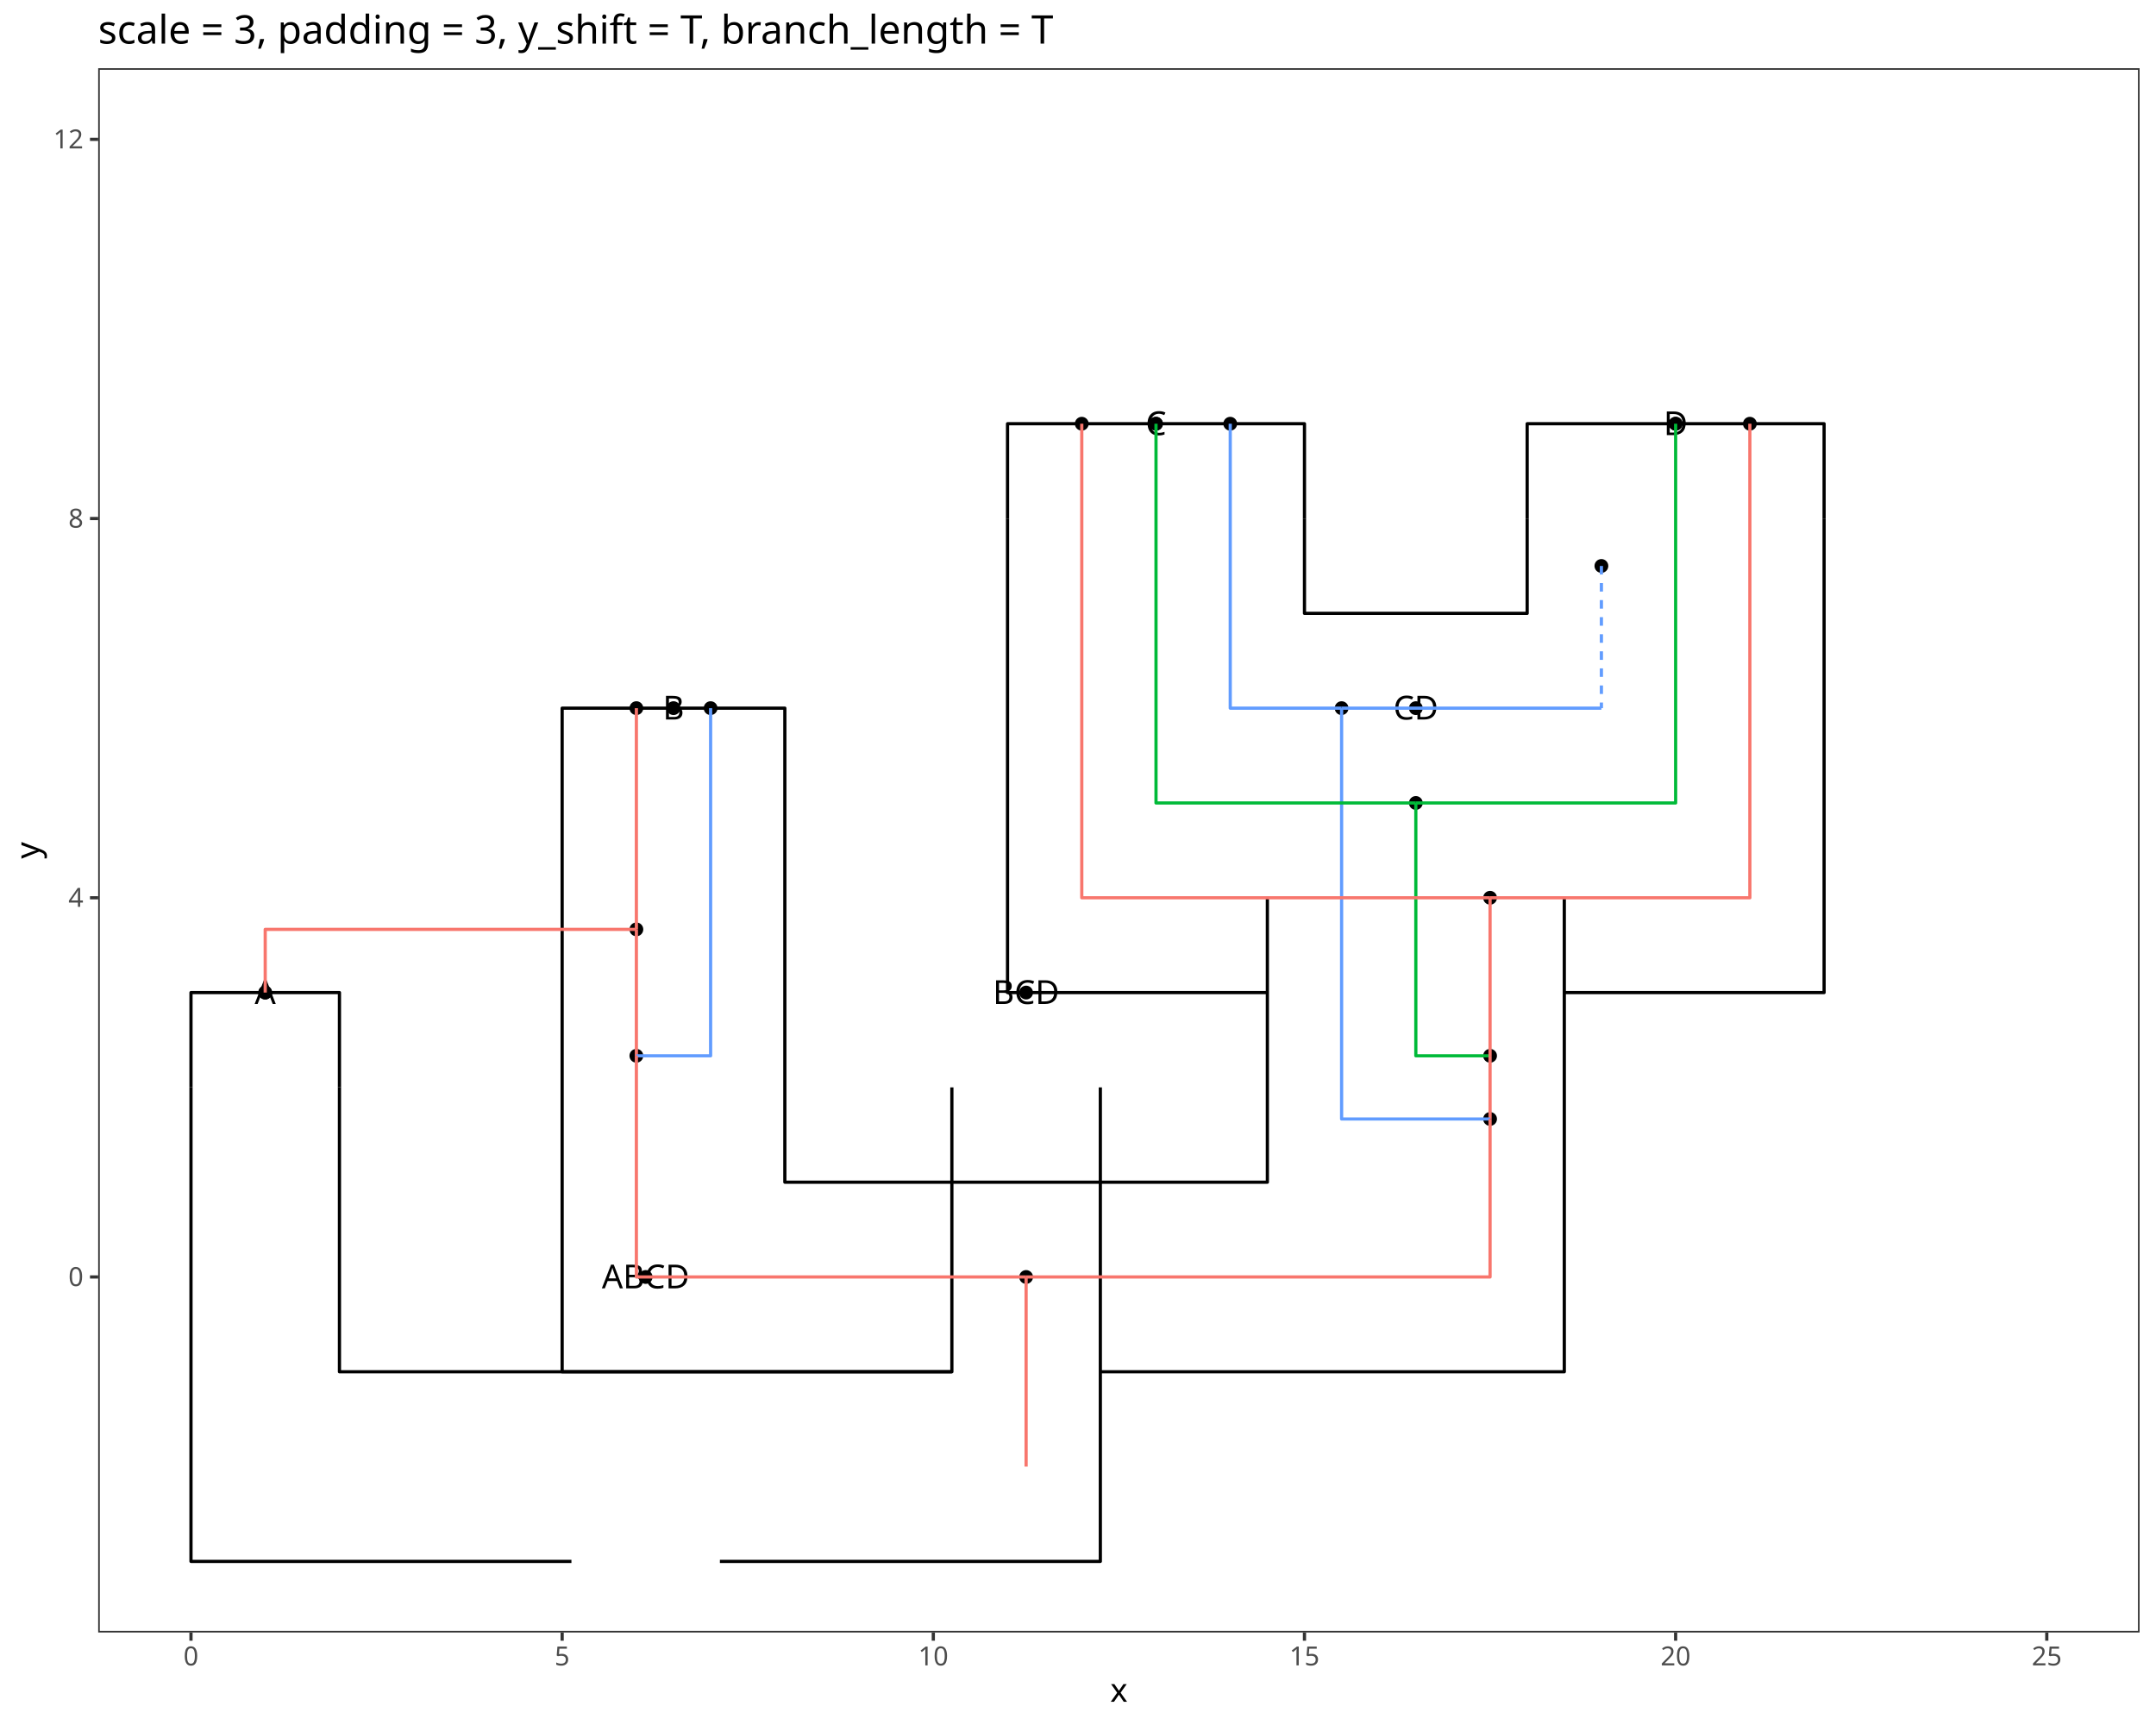
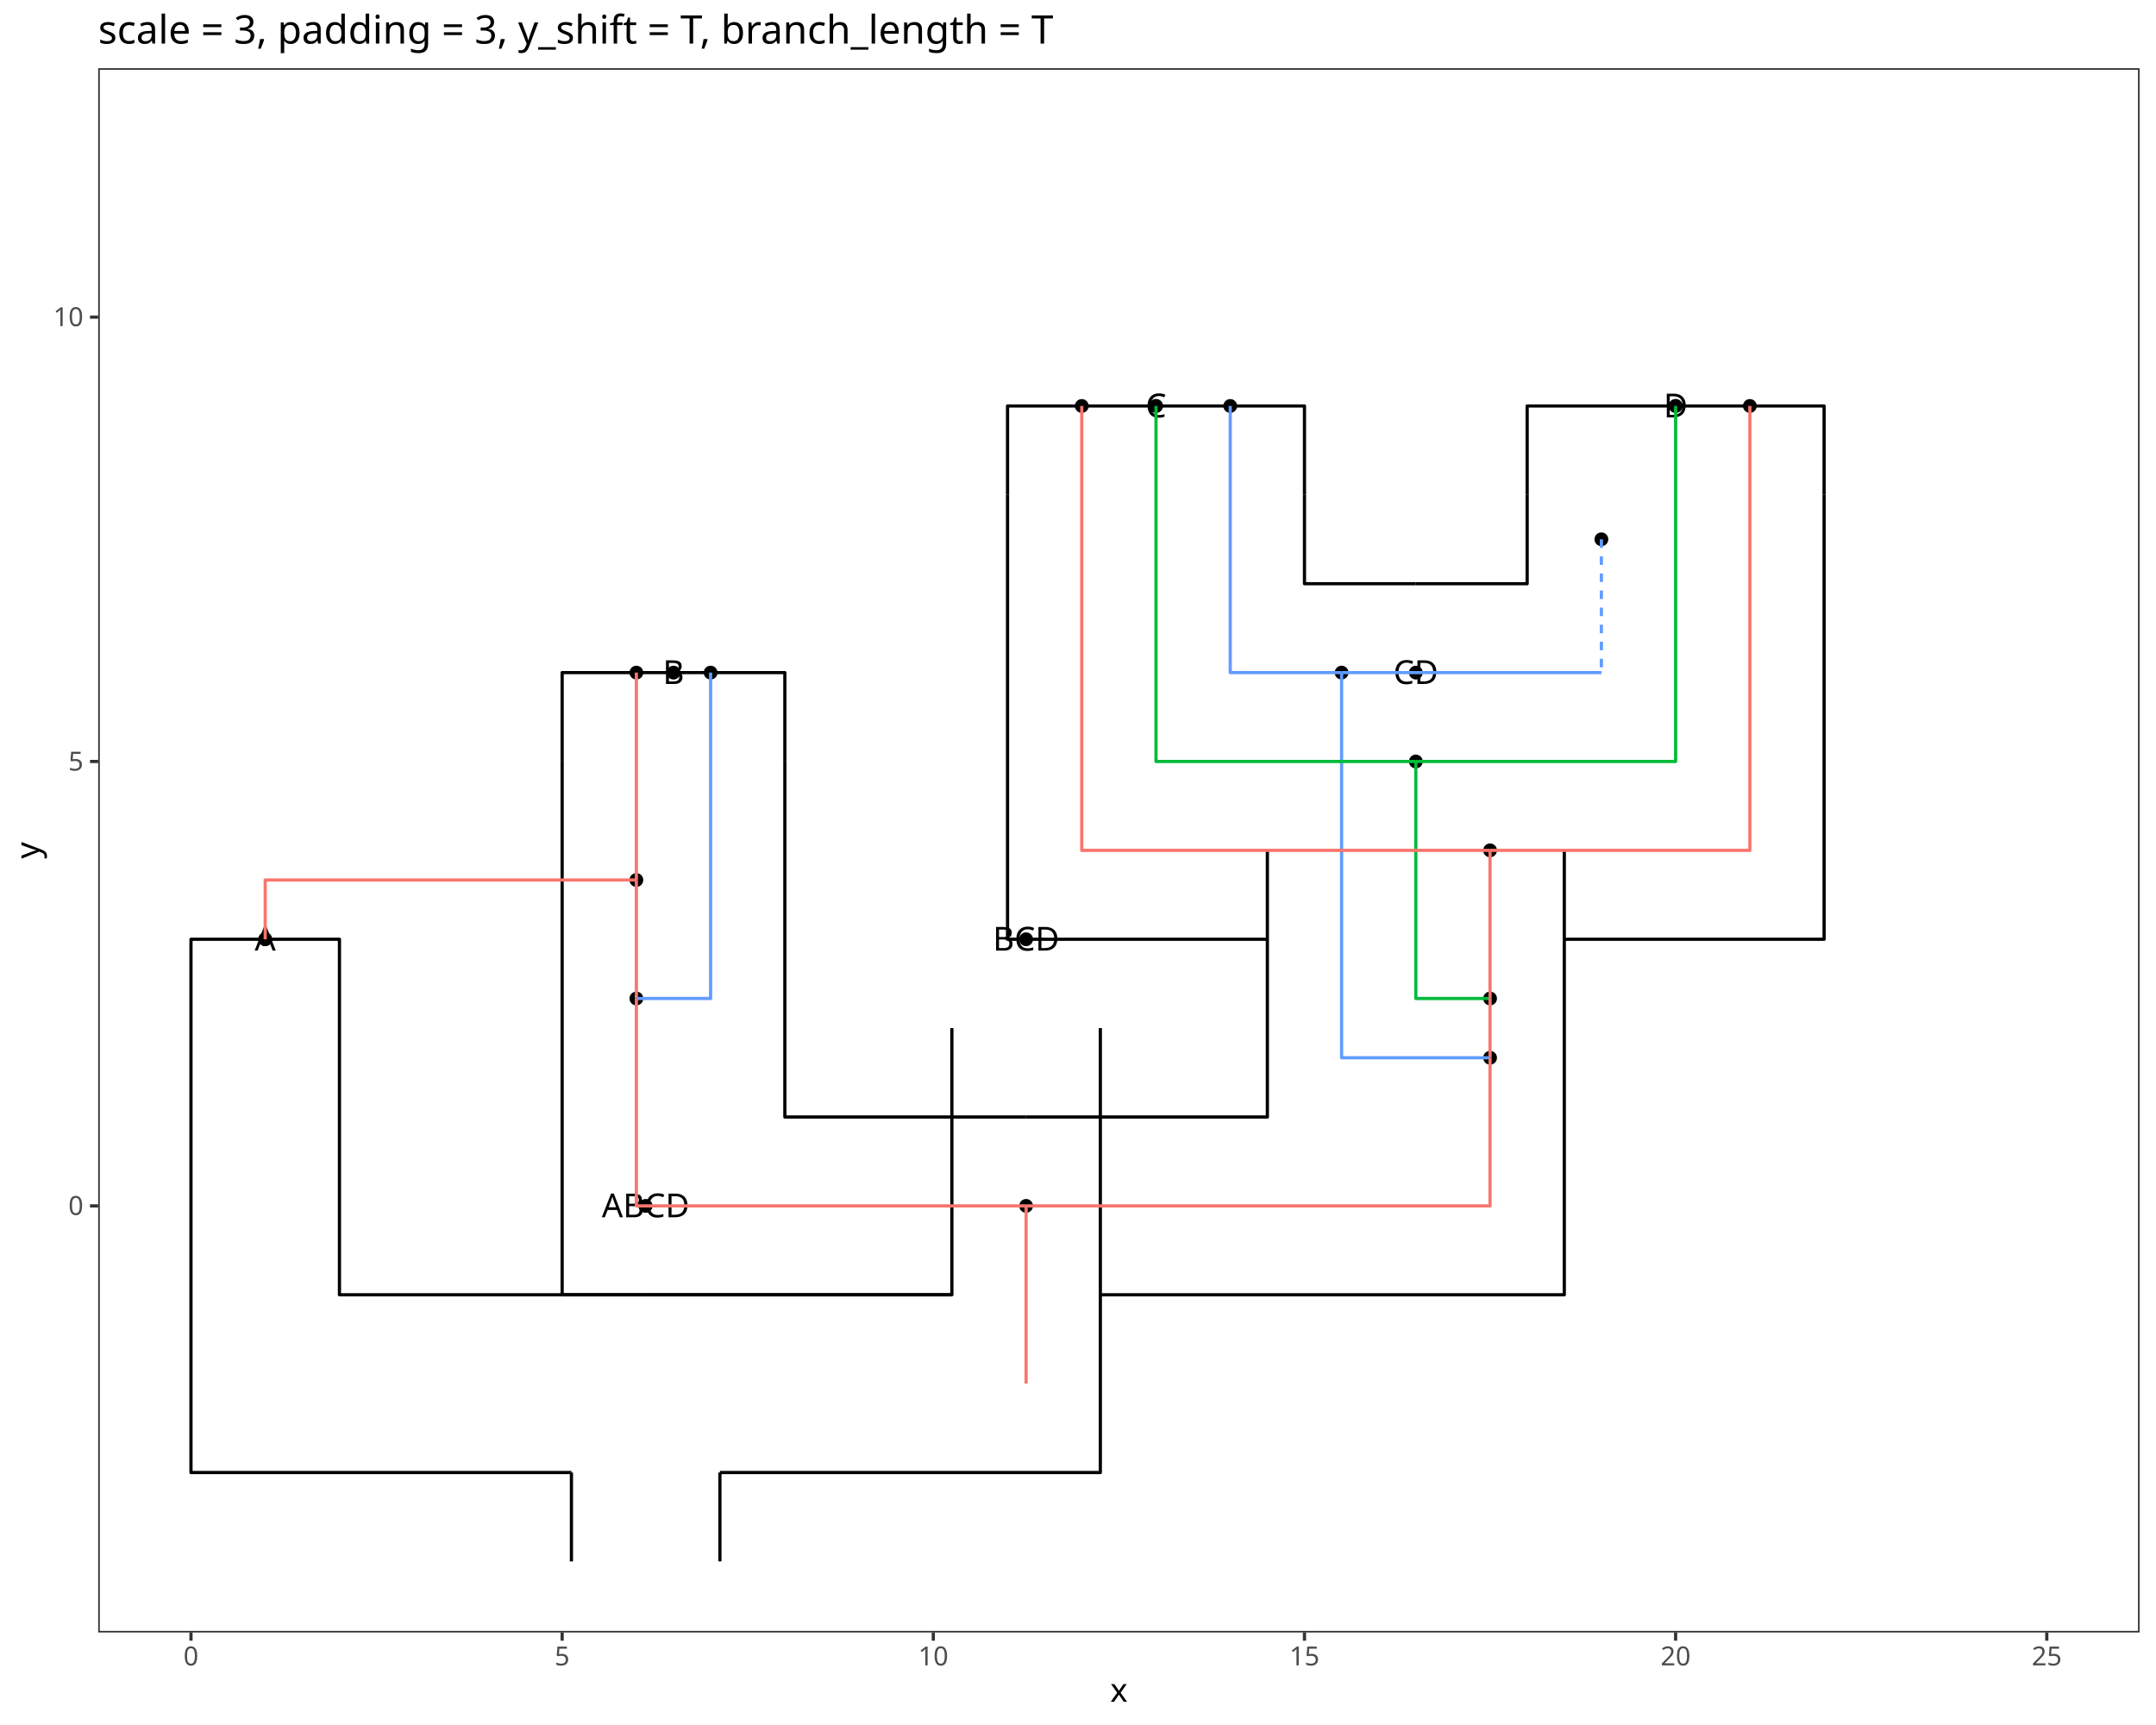
<svg xmlns="http://www.w3.org/2000/svg" class="svglite" data-engine-version="2.0" width="720.00pt" height="576.00pt" viewBox="0 0 720.00 576.00">
  <defs>
    <style type="text/css">
    .svglite line, .svglite polyline, .svglite polygon, .svglite path, .svglite rect, .svglite circle {
      fill: none;
      stroke: #000000;
      stroke-linecap: round;
      stroke-linejoin: round;
      stroke-miterlimit: 10.00;
    }
  </style>
  </defs>
  <rect width="100%" height="100%" style="stroke: none; fill: #FFFFFF;" />
  <defs>
    <clipPath id="cpMC4wMHw3MjAuMDB8MC4wMHw1NzYuMDA=">
      <rect x="0.00" y="0.00" width="720.00" height="576.00" />
    </clipPath>
  </defs>
  <g clip-path="url(#cpMC4wMHw3MjAuMDB8MC4wMHw1NzYuMDA=)">
    <rect x="0.00" y="0.00" width="720.00" height="576.00" style="stroke-width: 1.07; stroke: #FFFFFF; fill: #FFFFFF;" />
  </g>
  <defs>
    <clipPath id="cpMzIuNzl8NzE0LjUyfDIyLjc4fDU0NS4xMQ==">
      <rect x="32.79" y="22.78" width="681.73" height="522.33" />
    </clipPath>
  </defs>
  <g clip-path="url(#cpMzIuNzl8NzE0LjUyfDIyLjc4fDU0NS4xMQ==)">
    <rect x="32.79" y="22.78" width="681.73" height="522.33" style="stroke-width: 1.07; stroke: none; fill: #FFFFFF;" />
-     <polyline points="63.78,363.09 63.78,331.43 113.36,331.43 113.36,363.09 " style="stroke-width: 1.07; stroke-linecap: butt;" />
-     <polyline points="113.36,363.09 113.36,458.06 317.88,458.06 317.88,363.09 " style="stroke-width: 1.07; stroke-linecap: butt;" />
-     <polyline points="63.78,363.09 63.78,521.37 190.83,521.37 " style="stroke-width: 1.07; stroke-linecap: butt;" />
-     <polyline points="240.41,521.37 367.46,521.37 367.46,363.09 " style="stroke-width: 1.07; stroke-linecap: butt;" />
-     <polyline points="187.73,268.12 187.73,236.46 262.10,236.46 262.10,268.12 " style="stroke-width: 1.07; stroke-linecap: butt;" />
-     <polyline points="262.10,268.12 262.10,394.75 423.24,394.75 423.24,299.78 " style="stroke-width: 1.07; stroke-linecap: butt;" />
-     <polyline points="187.73,268.12 187.73,458.06 317.88,458.06 " style="stroke-width: 1.07; stroke-linecap: butt;" />
-     <polyline points="367.46,458.06 522.40,458.06 522.40,299.78 " style="stroke-width: 1.07; stroke-linecap: butt;" />
-     <polyline points="336.47,173.15 336.47,141.49 435.63,141.49 435.63,173.15 " style="stroke-width: 1.07; stroke-linecap: butt;" />
-     <polyline points="435.63,173.15 435.63,204.81 510.00,204.81 510.00,173.15 " style="stroke-width: 1.07; stroke-linecap: butt;" />
-     <polyline points="336.47,173.15 336.47,331.43 423.24,331.43 " style="stroke-width: 1.07; stroke-linecap: butt;" />
-     <polyline points="522.40,331.43 609.16,331.43 609.16,173.15 " style="stroke-width: 1.07; stroke-linecap: butt;" />
-     <polyline points="510.00,173.15 510.00,141.49 609.16,141.49 609.16,173.15 " style="stroke-width: 1.07; stroke-linecap: butt;" />
-     <circle cx="215.62" cy="426.40" r="1.95" style="stroke-width: 0.71; fill: #000000;" />
-     <circle cx="88.57" cy="331.43" r="1.95" style="stroke-width: 0.71; fill: #000000;" />
-     <circle cx="342.67" cy="331.43" r="1.95" style="stroke-width: 0.71; fill: #000000;" />
-     <circle cx="224.92" cy="236.46" r="1.95" style="stroke-width: 0.71; fill: #000000;" />
-     <circle cx="472.82" cy="236.46" r="1.95" style="stroke-width: 0.71; fill: #000000;" />
-     <circle cx="386.05" cy="141.49" r="1.95" style="stroke-width: 0.71; fill: #000000;" />
-     <circle cx="559.58" cy="141.49" r="1.95" style="stroke-width: 0.71; fill: #000000;" />
-     <text x="215.62" y="430.20" text-anchor="middle" style="font-size: 11.04px; font-family: sans;" textLength="30.68px" lengthAdjust="spacingAndGlyphs">ABCD</text>
-     <text x="88.57" y="335.23" text-anchor="middle" style="font-size: 11.04px; font-family: sans;" textLength="7.37px" lengthAdjust="spacingAndGlyphs">A</text>
-     <text x="342.67" y="335.23" text-anchor="middle" style="font-size: 11.04px; font-family: sans;" textLength="23.32px" lengthAdjust="spacingAndGlyphs">BCD</text>
-     <text x="224.92" y="240.26" text-anchor="middle" style="font-size: 11.04px; font-family: sans;" textLength="7.37px" lengthAdjust="spacingAndGlyphs">B</text>
-     <text x="472.82" y="240.26" text-anchor="middle" style="font-size: 11.04px; font-family: sans;" textLength="15.95px" lengthAdjust="spacingAndGlyphs">CD</text>
-     <text x="386.05" y="145.29" text-anchor="middle" style="font-size: 11.04px; font-family: sans;" textLength="7.98px" lengthAdjust="spacingAndGlyphs">C</text>
-     <text x="559.58" y="145.29" text-anchor="middle" style="font-size: 11.04px; font-family: sans;" textLength="7.98px" lengthAdjust="spacingAndGlyphs">D</text>
-     <circle cx="342.67" cy="426.40" r="1.95" style="stroke-width: 0.71; fill: #000000;" />
-     <circle cx="212.52" cy="352.54" r="1.95" style="stroke-width: 0.71; fill: #000000;" />
-     <circle cx="212.52" cy="310.33" r="1.95" style="stroke-width: 0.71; fill: #000000;" />
-     <circle cx="88.57" cy="331.43" r="1.95" style="stroke-width: 0.71; fill: #000000;" />
-     <circle cx="212.52" cy="236.46" r="1.95" style="stroke-width: 0.71; fill: #000000;" />
-     <circle cx="237.31" cy="236.46" r="1.95" style="stroke-width: 0.71; fill: #000000;" />
-     <circle cx="497.61" cy="373.64" r="1.95" style="stroke-width: 0.71; fill: #000000;" />
-     <circle cx="497.61" cy="352.54" r="1.95" style="stroke-width: 0.71; fill: #000000;" />
-     <circle cx="497.61" cy="299.78" r="1.95" style="stroke-width: 0.71; fill: #000000;" />
-     <circle cx="361.26" cy="141.49" r="1.95" style="stroke-width: 0.71; fill: #000000;" />
-     <circle cx="584.37" cy="141.49" r="1.95" style="stroke-width: 0.71; fill: #000000;" />
-     <circle cx="472.82" cy="268.12" r="1.95" style="stroke-width: 0.71; fill: #000000;" />
-     <circle cx="386.05" cy="141.49" r="1.95" style="stroke-width: 0.71; fill: #000000;" />
-     <circle cx="559.58" cy="141.49" r="1.95" style="stroke-width: 0.71; fill: #000000;" />
-     <circle cx="448.03" cy="236.46" r="1.95" style="stroke-width: 0.71; fill: #000000;" />
-     <circle cx="410.84" cy="141.49" r="1.95" style="stroke-width: 0.71; fill: #000000;" />
-     <circle cx="534.79" cy="188.98" r="1.95" style="stroke-width: 0.71; fill: #000000;" />
-     <polyline points="472.82,268.12 559.58,268.12 559.58,141.49 " style="stroke-width: 1.07; stroke: #00BA38; stroke-linecap: butt;" />
-     <polyline points="472.82,268.12 472.82,352.54 497.61,352.54 " style="stroke-width: 1.07; stroke: #00BA38; stroke-linecap: butt;" />
-     <polyline points="497.61,373.64 497.61,373.64 497.61,352.54 " style="stroke-width: 1.07; stroke: #F8766D; stroke-linecap: butt;" />
-     <polyline points="410.84,141.49 410.84,236.46 448.03,236.46 " style="stroke-width: 1.07; stroke: #619CFF; stroke-linecap: butt;" />
-     <polyline points="448.03,236.46 534.79,236.46 " style="stroke-width: 1.07; stroke: #619CFF; stroke-linecap: butt;" />
-     <polyline points="534.79,188.98 534.79,236.46 " style="stroke-width: 1.07; stroke: #619CFF; stroke-dasharray: 2.85,2.85; stroke-linecap: butt;" />
-     <polyline points="448.03,236.46 448.03,373.64 497.61,373.64 " style="stroke-width: 1.07; stroke: #619CFF; stroke-linecap: butt;" />
-     <polyline points="342.67,426.40 497.61,426.40 497.61,373.64 " style="stroke-width: 1.07; stroke: #F8766D; stroke-linecap: butt;" />
-     <polyline points="342.67,426.40 342.67,489.71 " style="stroke-width: 1.07; stroke: #F8766D; stroke-linecap: butt;" />
-     <polyline points="88.57,331.43 88.57,310.33 212.52,310.33 " style="stroke-width: 1.07; stroke: #F8766D; stroke-linecap: butt;" />
-     <polyline points="212.52,310.33 212.52,310.33 212.52,236.46 " style="stroke-width: 1.07; stroke: #F8766D; stroke-linecap: butt;" />
-     <polyline points="212.52,352.54 212.52,352.54 212.52,310.33 " style="stroke-width: 1.07; stroke: #F8766D; stroke-linecap: butt;" />
-     <polyline points="212.52,352.54 237.31,352.54 237.31,236.46 " style="stroke-width: 1.07; stroke: #619CFF; stroke-linecap: butt;" />
-     <polyline points="212.52,352.54 212.52,426.40 342.67,426.40 " style="stroke-width: 1.07; stroke: #F8766D; stroke-linecap: butt;" />
-     <polyline points="361.26,141.49 361.26,299.78 497.61,299.78 " style="stroke-width: 1.07; stroke: #F8766D; stroke-linecap: butt;" />
-     <polyline points="497.61,299.78 584.37,299.78 584.37,141.49 " style="stroke-width: 1.07; stroke: #F8766D; stroke-linecap: butt;" />
-     <polyline points="497.61,352.54 497.61,352.54 497.61,299.78 " style="stroke-width: 1.07; stroke: #F8766D; stroke-linecap: butt;" />
-     <polyline points="386.05,141.49 386.05,268.12 472.82,268.12 " style="stroke-width: 1.07; stroke: #00BA38; stroke-linecap: butt;" />
+     <polyline points="63.78,343.30 63.78,313.63 113.36,313.63 113.36,343.30 " style="stroke-width: 1.07; stroke-linecap: butt;" />
+     <polyline points="113.36,343.30 113.36,432.34 215.62,432.34 " style="stroke-width: 1.07; stroke-linecap: butt;" />
+     <polyline points="215.62,432.34 317.88,432.34 317.88,343.30 " style="stroke-width: 1.07; stroke-linecap: butt;" />
+     <polyline points="63.78,343.30 63.78,491.69 190.83,491.69 " style="stroke-width: 1.07; stroke-linecap: butt;" />
+     <polyline points="240.41,491.69 367.46,491.69 367.46,343.30 " style="stroke-width: 1.07; stroke-linecap: butt;" />
+     <polyline points="190.83,491.69 190.83,521.37 " style="stroke-width: 1.07; stroke-linecap: butt;" />
+     <polyline points="240.41,491.69 240.41,521.37 " style="stroke-width: 1.07; stroke-linecap: butt;" />
+     <polyline points="187.73,254.27 187.73,224.59 262.10,224.59 262.10,254.27 " style="stroke-width: 1.07; stroke-linecap: butt;" />
+     <polyline points="262.10,254.27 262.10,372.98 342.67,372.98 " style="stroke-width: 1.07; stroke-linecap: butt;" />
+     <polyline points="342.67,372.98 423.24,372.98 423.24,283.95 " style="stroke-width: 1.07; stroke-linecap: butt;" />
+     <polyline points="187.73,254.27 187.73,432.34 317.88,432.34 " style="stroke-width: 1.07; stroke-linecap: butt;" />
+     <polyline points="367.46,432.34 522.40,432.34 522.40,283.95 " style="stroke-width: 1.07; stroke-linecap: butt;" />
+     <polyline points="336.47,165.24 336.47,135.56 435.63,135.56 435.63,165.24 " style="stroke-width: 1.07; stroke-linecap: butt;" />
+     <polyline points="435.63,165.24 435.63,194.91 472.82,194.91 " style="stroke-width: 1.07; stroke-linecap: butt;" />
+     <polyline points="472.82,194.91 510.00,194.91 510.00,165.24 " style="stroke-width: 1.07; stroke-linecap: butt;" />
+     <polyline points="336.47,165.24 336.47,313.63 423.24,313.63 " style="stroke-width: 1.07; stroke-linecap: butt;" />
+     <polyline points="522.40,313.63 609.16,313.63 609.16,165.24 " style="stroke-width: 1.07; stroke-linecap: butt;" />
+     <polyline points="510.00,165.24 510.00,135.56 609.16,135.56 609.16,165.24 " style="stroke-width: 1.07; stroke-linecap: butt;" />
+     <circle cx="215.62" cy="402.66" r="1.95" style="stroke-width: 0.71; fill: #000000;" />
+     <circle cx="88.57" cy="313.63" r="1.95" style="stroke-width: 0.71; fill: #000000;" />
+     <circle cx="342.67" cy="313.63" r="1.95" style="stroke-width: 0.71; fill: #000000;" />
+     <circle cx="224.92" cy="224.59" r="1.95" style="stroke-width: 0.71; fill: #000000;" />
+     <circle cx="472.82" cy="224.59" r="1.95" style="stroke-width: 0.71; fill: #000000;" />
+     <circle cx="386.05" cy="135.56" r="1.95" style="stroke-width: 0.71; fill: #000000;" />
+     <circle cx="559.58" cy="135.56" r="1.95" style="stroke-width: 0.71; fill: #000000;" />
+     <text x="215.62" y="406.46" text-anchor="middle" style="font-size: 11.04px; font-family: sans;" textLength="30.68px" lengthAdjust="spacingAndGlyphs">ABCD</text>
+     <text x="88.57" y="317.42" text-anchor="middle" style="font-size: 11.04px; font-family: sans;" textLength="7.37px" lengthAdjust="spacingAndGlyphs">A</text>
+     <text x="342.67" y="317.42" text-anchor="middle" style="font-size: 11.04px; font-family: sans;" textLength="23.32px" lengthAdjust="spacingAndGlyphs">BCD</text>
+     <text x="224.92" y="228.39" text-anchor="middle" style="font-size: 11.04px; font-family: sans;" textLength="7.37px" lengthAdjust="spacingAndGlyphs">B</text>
+     <text x="472.82" y="228.39" text-anchor="middle" style="font-size: 11.04px; font-family: sans;" textLength="15.95px" lengthAdjust="spacingAndGlyphs">CD</text>
+     <text x="386.05" y="139.36" text-anchor="middle" style="font-size: 11.04px; font-family: sans;" textLength="7.98px" lengthAdjust="spacingAndGlyphs">C</text>
+     <text x="559.58" y="139.36" text-anchor="middle" style="font-size: 11.04px; font-family: sans;" textLength="7.98px" lengthAdjust="spacingAndGlyphs">D</text>
+     <circle cx="342.67" cy="402.66" r="1.95" style="stroke-width: 0.71; fill: #000000;" />
+     <circle cx="212.52" cy="333.41" r="1.95" style="stroke-width: 0.71; fill: #000000;" />
+     <circle cx="212.52" cy="293.84" r="1.95" style="stroke-width: 0.71; fill: #000000;" />
+     <circle cx="88.57" cy="313.63" r="1.95" style="stroke-width: 0.71; fill: #000000;" />
+     <circle cx="212.52" cy="224.59" r="1.95" style="stroke-width: 0.71; fill: #000000;" />
+     <circle cx="237.31" cy="224.59" r="1.95" style="stroke-width: 0.71; fill: #000000;" />
+     <circle cx="497.61" cy="353.20" r="1.95" style="stroke-width: 0.71; fill: #000000;" />
+     <circle cx="497.61" cy="333.41" r="1.95" style="stroke-width: 0.71; fill: #000000;" />
+     <circle cx="497.61" cy="283.95" r="1.95" style="stroke-width: 0.71; fill: #000000;" />
+     <circle cx="361.26" cy="135.56" r="1.95" style="stroke-width: 0.71; fill: #000000;" />
+     <circle cx="584.37" cy="135.56" r="1.95" style="stroke-width: 0.71; fill: #000000;" />
+     <circle cx="472.82" cy="254.27" r="1.95" style="stroke-width: 0.71; fill: #000000;" />
+     <circle cx="386.05" cy="135.56" r="1.95" style="stroke-width: 0.71; fill: #000000;" />
+     <circle cx="559.58" cy="135.56" r="1.95" style="stroke-width: 0.71; fill: #000000;" />
+     <circle cx="448.03" cy="224.59" r="1.95" style="stroke-width: 0.71; fill: #000000;" />
+     <circle cx="410.84" cy="135.56" r="1.95" style="stroke-width: 0.71; fill: #000000;" />
+     <circle cx="534.79" cy="180.08" r="1.95" style="stroke-width: 0.71; fill: #000000;" />
+     <polyline points="472.82,254.27 559.58,254.27 559.58,135.56 " style="stroke-width: 1.07; stroke: #00BA38; stroke-linecap: butt;" />
+     <polyline points="472.82,254.27 472.82,333.41 497.61,333.41 " style="stroke-width: 1.07; stroke: #00BA38; stroke-linecap: butt;" />
+     <polyline points="497.61,353.20 497.61,353.20 497.61,333.41 " style="stroke-width: 1.07; stroke: #F8766D; stroke-linecap: butt;" />
+     <polyline points="410.84,135.56 410.84,224.59 448.03,224.59 " style="stroke-width: 1.07; stroke: #619CFF; stroke-linecap: butt;" />
+     <polyline points="448.03,224.59 534.79,224.59 " style="stroke-width: 1.07; stroke: #619CFF; stroke-linecap: butt;" />
+     <polyline points="534.79,180.08 534.79,224.59 " style="stroke-width: 1.07; stroke: #619CFF; stroke-dasharray: 2.85,2.85; stroke-linecap: butt;" />
+     <polyline points="448.03,224.59 448.03,353.20 497.61,353.20 " style="stroke-width: 1.07; stroke: #619CFF; stroke-linecap: butt;" />
+     <polyline points="342.67,402.66 497.61,402.66 497.61,353.20 " style="stroke-width: 1.07; stroke: #F8766D; stroke-linecap: butt;" />
+     <polyline points="342.67,402.66 342.67,462.01 " style="stroke-width: 1.07; stroke: #F8766D; stroke-linecap: butt;" />
+     <polyline points="88.57,313.63 88.57,293.84 212.52,293.84 " style="stroke-width: 1.07; stroke: #F8766D; stroke-linecap: butt;" />
+     <polyline points="212.52,293.84 212.52,293.84 212.52,224.59 " style="stroke-width: 1.07; stroke: #F8766D; stroke-linecap: butt;" />
+     <polyline points="212.52,333.41 212.52,333.41 212.52,293.84 " style="stroke-width: 1.07; stroke: #F8766D; stroke-linecap: butt;" />
+     <polyline points="212.52,333.41 237.31,333.41 237.31,224.59 " style="stroke-width: 1.07; stroke: #619CFF; stroke-linecap: butt;" />
+     <polyline points="212.52,333.41 212.52,402.66 342.67,402.66 " style="stroke-width: 1.07; stroke: #F8766D; stroke-linecap: butt;" />
+     <polyline points="361.26,135.56 361.26,283.95 497.61,283.95 " style="stroke-width: 1.07; stroke: #F8766D; stroke-linecap: butt;" />
+     <polyline points="497.61,283.95 584.37,283.95 584.37,135.56 " style="stroke-width: 1.07; stroke: #F8766D; stroke-linecap: butt;" />
+     <polyline points="497.61,333.41 497.61,333.41 497.61,283.95 " style="stroke-width: 1.07; stroke: #F8766D; stroke-linecap: butt;" />
+     <polyline points="386.05,135.56 386.05,254.27 472.82,254.27 " style="stroke-width: 1.07; stroke: #00BA38; stroke-linecap: butt;" />
    <circle cx="683.53" cy="46.53" r="1.95" style="stroke-width: 0.71; stroke: none;" />
-     <circle cx="215.62" cy="521.37" r="1.95" style="stroke-width: 0.71; stroke: none;" />
+     <circle cx="215.62" cy="491.69" r="1.95" style="stroke-width: 0.71; stroke: none;" />
    <rect x="32.79" y="22.78" width="681.73" height="522.33" style="stroke-width: 1.07; stroke: #333333;" />
  </g>
  <g clip-path="url(#cpMC4wMHw3MjAuMDB8MC4wMHw1NzYuMDA=)">
-     <text x="27.86" y="429.43" text-anchor="end" style="font-size: 8.80px; fill: #4D4D4D; font-family: sans;" textLength="4.89px" lengthAdjust="spacingAndGlyphs">0</text>
-     <text x="27.86" y="302.80" text-anchor="end" style="font-size: 8.80px; fill: #4D4D4D; font-family: sans;" textLength="4.89px" lengthAdjust="spacingAndGlyphs">4</text>
-     <text x="27.86" y="176.18" text-anchor="end" style="font-size: 8.80px; fill: #4D4D4D; font-family: sans;" textLength="4.89px" lengthAdjust="spacingAndGlyphs">8</text>
-     <text x="27.86" y="49.55" text-anchor="end" style="font-size: 8.80px; fill: #4D4D4D; font-family: sans;" textLength="9.79px" lengthAdjust="spacingAndGlyphs">12</text>
-     <polyline points="30.05,426.40 32.79,426.40 " style="stroke-width: 1.07; stroke: #333333; stroke-linecap: butt;" />
-     <polyline points="30.05,299.78 32.79,299.78 " style="stroke-width: 1.07; stroke: #333333; stroke-linecap: butt;" />
-     <polyline points="30.05,173.15 32.79,173.15 " style="stroke-width: 1.07; stroke: #333333; stroke-linecap: butt;" />
-     <polyline points="30.05,46.53 32.79,46.53 " style="stroke-width: 1.07; stroke: #333333; stroke-linecap: butt;" />
+     <text x="27.86" y="405.69" text-anchor="end" style="font-size: 8.80px; fill: #4D4D4D; font-family: sans;" textLength="4.89px" lengthAdjust="spacingAndGlyphs">0</text>
+     <text x="27.86" y="257.30" text-anchor="end" style="font-size: 8.80px; fill: #4D4D4D; font-family: sans;" textLength="4.89px" lengthAdjust="spacingAndGlyphs">5</text>
+     <text x="27.86" y="108.91" text-anchor="end" style="font-size: 8.80px; fill: #4D4D4D; font-family: sans;" textLength="9.79px" lengthAdjust="spacingAndGlyphs">10</text>
+     <polyline points="30.05,402.66 32.79,402.66 " style="stroke-width: 1.07; stroke: #333333; stroke-linecap: butt;" />
+     <polyline points="30.05,254.27 32.79,254.27 " style="stroke-width: 1.07; stroke: #333333; stroke-linecap: butt;" />
+     <polyline points="30.05,105.88 32.79,105.88 " style="stroke-width: 1.07; stroke: #333333; stroke-linecap: butt;" />
    <polyline points="63.78,547.85 63.78,545.11 " style="stroke-width: 1.07; stroke: #333333; stroke-linecap: butt;" />
    <polyline points="187.73,547.85 187.73,545.11 " style="stroke-width: 1.07; stroke: #333333; stroke-linecap: butt;" />
    <polyline points="311.68,547.85 311.68,545.11 " style="stroke-width: 1.07; stroke: #333333; stroke-linecap: butt;" />
    <polyline points="435.63,547.85 435.63,545.11 " style="stroke-width: 1.07; stroke: #333333; stroke-linecap: butt;" />
    <polyline points="559.58,547.85 559.58,545.11 " style="stroke-width: 1.07; stroke: #333333; stroke-linecap: butt;" />
    <polyline points="683.53,547.85 683.53,545.11 " style="stroke-width: 1.07; stroke: #333333; stroke-linecap: butt;" />
    <text x="63.78" y="556.10" text-anchor="middle" style="font-size: 8.80px; fill: #4D4D4D; font-family: sans;" textLength="4.89px" lengthAdjust="spacingAndGlyphs">0</text>
    <text x="187.73" y="556.10" text-anchor="middle" style="font-size: 8.80px; fill: #4D4D4D; font-family: sans;" textLength="4.89px" lengthAdjust="spacingAndGlyphs">5</text>
    <text x="311.68" y="556.10" text-anchor="middle" style="font-size: 8.80px; fill: #4D4D4D; font-family: sans;" textLength="9.79px" lengthAdjust="spacingAndGlyphs">10</text>
    <text x="435.63" y="556.10" text-anchor="middle" style="font-size: 8.80px; fill: #4D4D4D; font-family: sans;" textLength="9.79px" lengthAdjust="spacingAndGlyphs">15</text>
    <text x="559.58" y="556.10" text-anchor="middle" style="font-size: 8.80px; fill: #4D4D4D; font-family: sans;" textLength="9.79px" lengthAdjust="spacingAndGlyphs">20</text>
    <text x="683.53" y="556.10" text-anchor="middle" style="font-size: 8.80px; fill: #4D4D4D; font-family: sans;" textLength="9.79px" lengthAdjust="spacingAndGlyphs">25</text>
    <text x="373.66" y="568.24" text-anchor="middle" style="font-size: 11.00px; font-family: sans;" textLength="5.50px" lengthAdjust="spacingAndGlyphs">x</text>
    <text transform="translate(13.05,283.95) rotate(-90)" text-anchor="middle" style="font-size: 11.00px; font-family: sans;" textLength="5.50px" lengthAdjust="spacingAndGlyphs">y</text>
    <text x="32.79" y="14.56" style="font-size: 13.20px; font-family: sans;" textLength="312.64px" lengthAdjust="spacingAndGlyphs">scale = 3, padding = 3, y_shift = T, branch_length = T</text>
  </g>
</svg>
